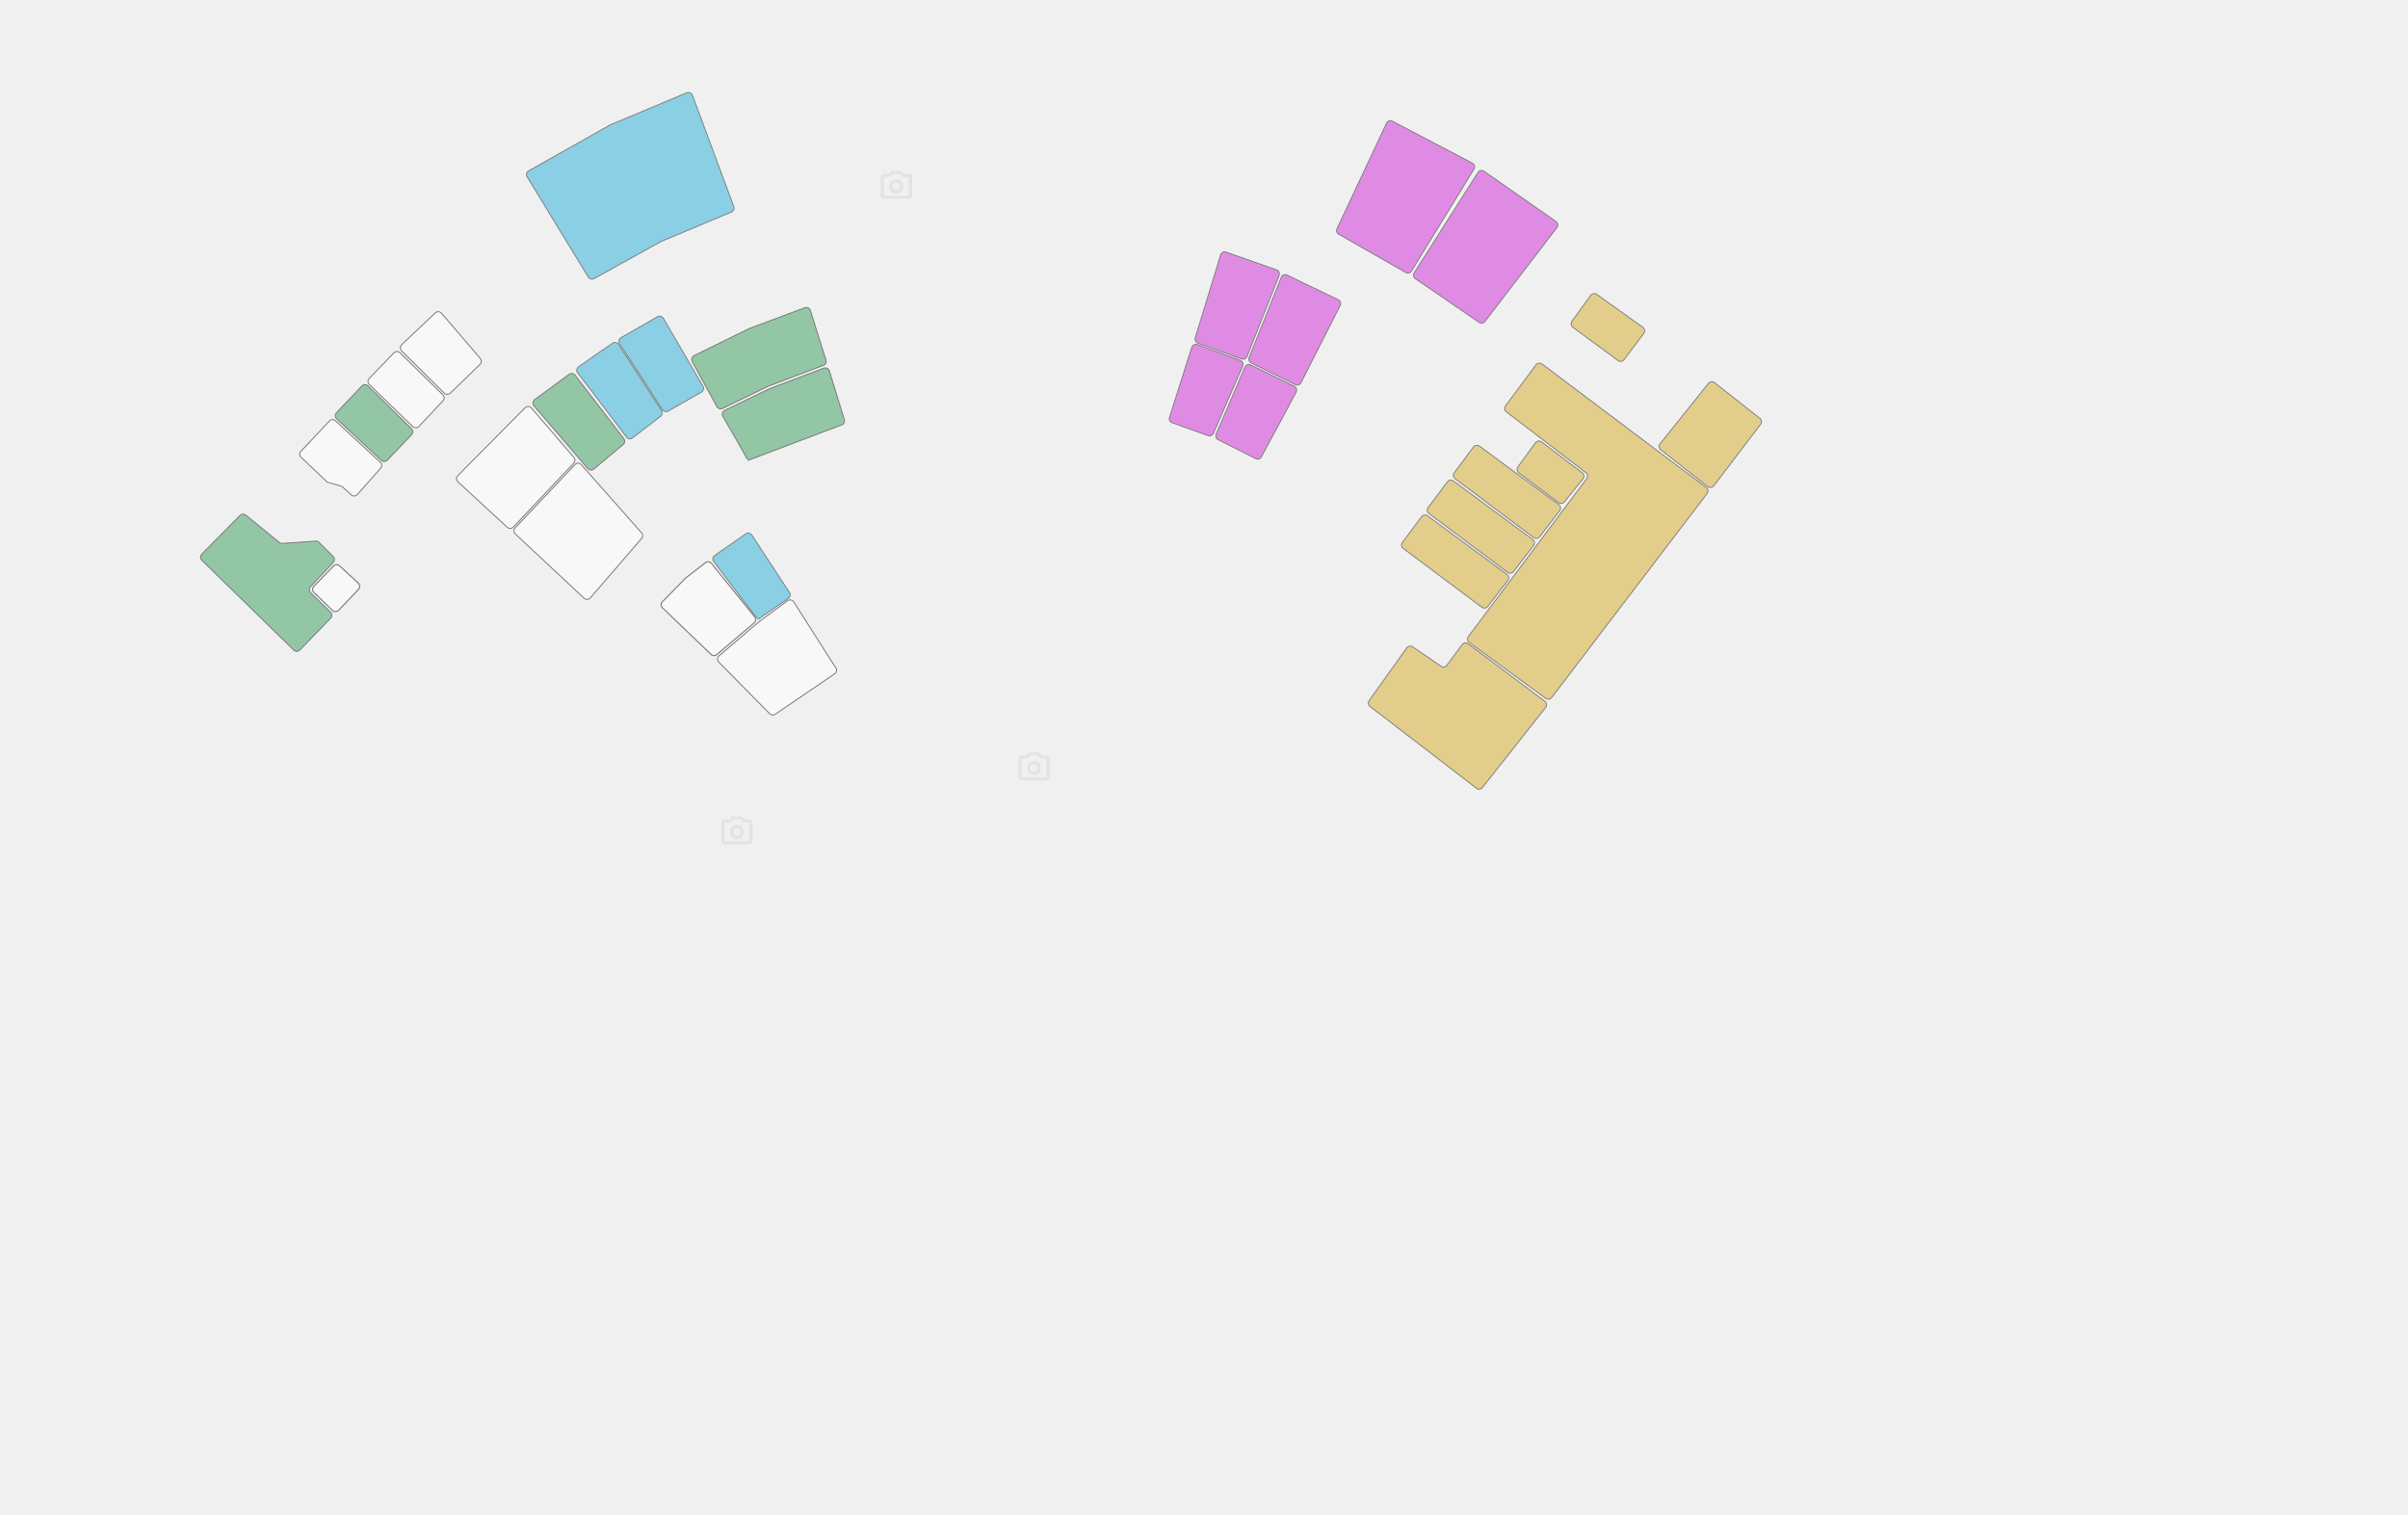
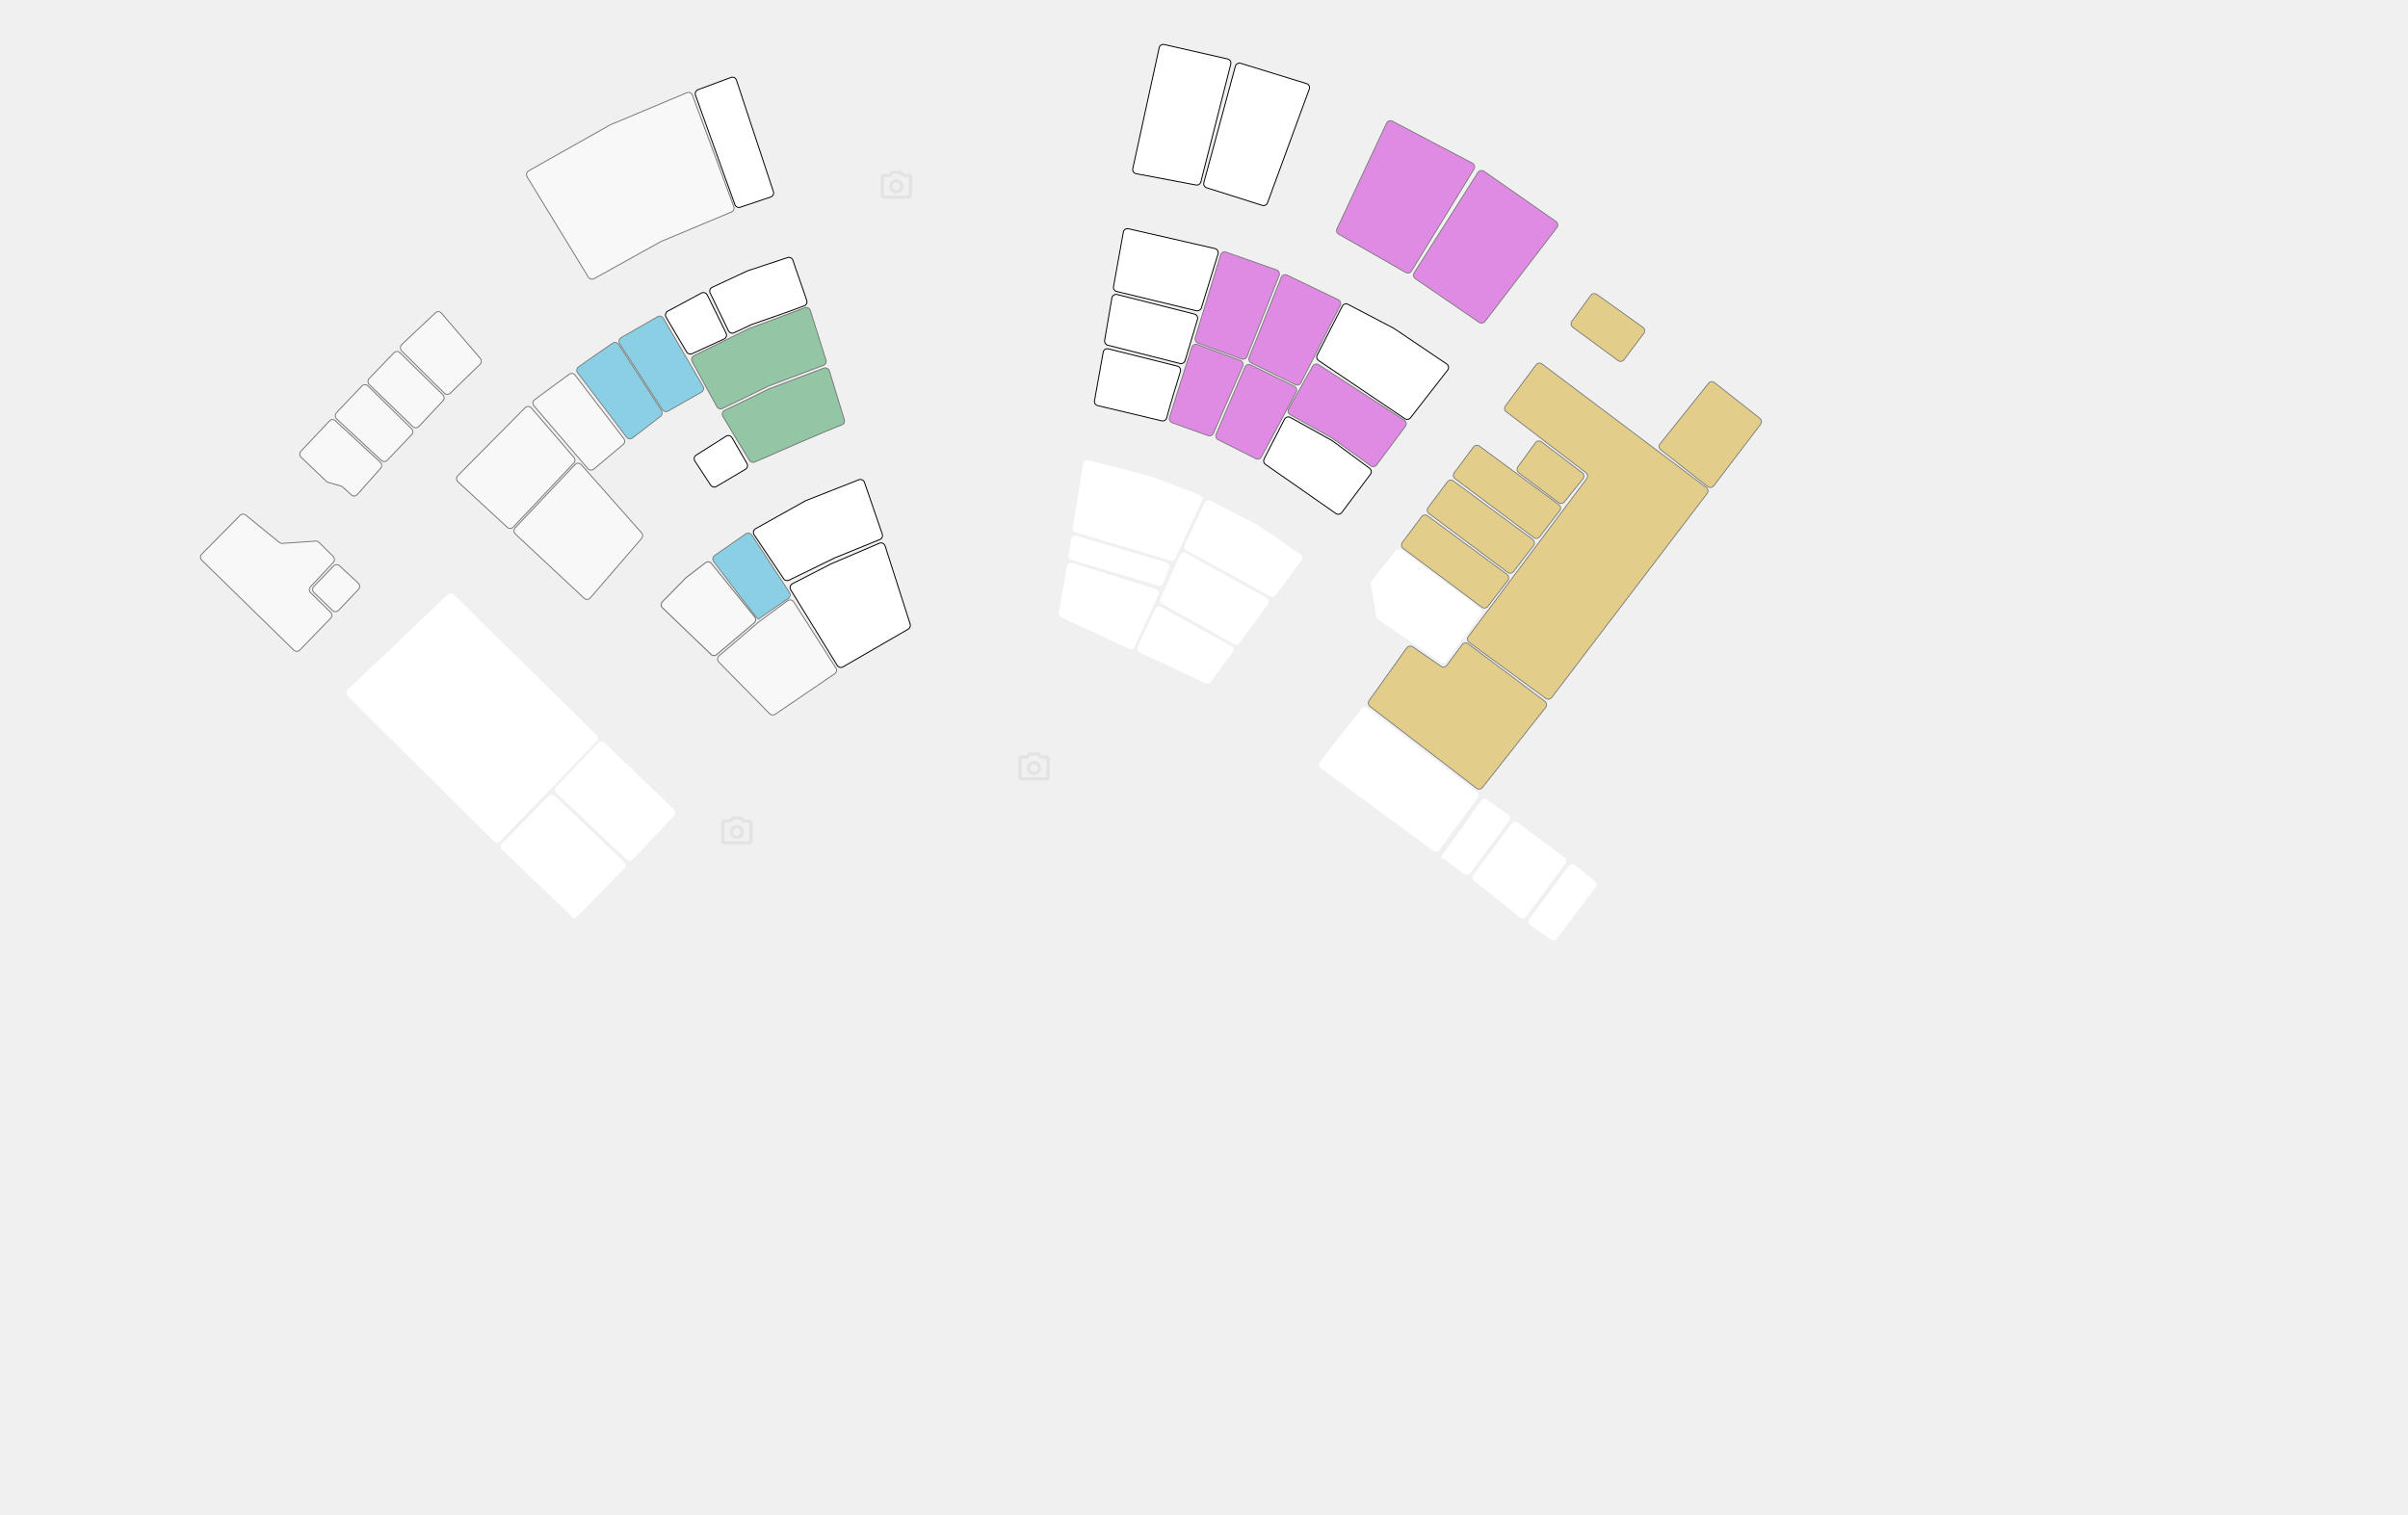
<svg xmlns="http://www.w3.org/2000/svg" version="1.1" id="Capa_1" x="0px" y="0px" viewBox="0 0 2822.1 1775" style="enable-background:new 0 0 2822.1 1775;" xml:space="preserve">
  <style type="text/css">
	.st0{opacity:0.5;}
- 	.st1{fill:#FFFFFF;stroke:#000000;stroke-width:1.27;stroke-miterlimit:10;}
- 	.st2{fill:#FFFFFF;stroke:#000000;stroke-width:1.1;stroke-miterlimit:10;}
- 	.st3{fill:#FFFFFF;stroke:#000000;stroke-width:1.23;stroke-miterlimit:10;}
- 	.st4{fill:#359B59;stroke:#000000;stroke-width:1.1;stroke-miterlimit:10;}
- 	.st5{opacity:0.5;fill:#23AED8;stroke:#000000;stroke-miterlimit:10;enable-background:new    ;}
- 	.st6{opacity:0.5;fill:#CD25D6;stroke:#000000;stroke-miterlimit:10;enable-background:new    ;}
- 	.st7{opacity:0.5;fill:#D3AA26;stroke:#000000;stroke-miterlimit:10;enable-background:new    ;}
- 	.st8{fill:none;}
- 	.st9{opacity:0.5;fill:#359B59;stroke:#000000;stroke-width:1.1;stroke-miterlimit:10;enable-background:new    ;}
- 	.st10{fill:#E3E3E3;}
+ 	.st1{fill:#FFFFFF;stroke:#000000;stroke-width:1.1;stroke-miterlimit:10;}
+ 	.st2{fill:#FFFFFF;stroke:#000000;stroke-width:1.23;stroke-miterlimit:10;}
+ 	.st3{opacity:0.5;fill:#23AED8;stroke:#000000;stroke-miterlimit:10;enable-background:new    ;}
+ 	.st4{opacity:0.5;fill:#FFFFFF;stroke:#000000;stroke-width:1.1;stroke-miterlimit:10;}
+ 	.st5{opacity:0.5;fill:#CD25D6;stroke:#000000;stroke-miterlimit:10;enable-background:new    ;}
+ 	.st6{opacity:0.5;fill:#D3AA26;stroke:#000000;stroke-miterlimit:10;enable-background:new    ;}
+ 	.st7{fill:none;}
+ 	.st8{opacity:0.5;fill:#359B59;stroke:#000000;stroke-width:1.1;stroke-miterlimit:10;enable-background:new    ;}
+ 	.st9{fill:#E3E3E3;}
+ 	.st10{fill:#FFFFFF;}
</style>
  <g id="local_x5F_2a" class="st0">
    <path class="st1" d="M398,663.2l22,20.4c2,1.9,2.1,5.1,0.2,7.1l-23.4,24.6c-1.9,2-5.1,2.1-7.1,0.2l-21.8-21.1c-2-1.9-2-5.1-0.1-7.1   l23.2-24C392.9,661.4,396,661.4,398,663.2L398,663.2z" />
  </g>
  <g id="local_x5F_47a" class="st0">
-     <path class="st2" d="M470.9,403.8l39.3-37.1c2.1-2,5.4-1.8,7.2,0.4l45.5,53c1.7,2,1.6,5-0.3,6.9l-34.9,33.8c-2,1.9-5.1,1.9-7,0   l-50-49.6C468.8,409,468.8,405.7,470.9,403.8L470.9,403.8z" />
+     <path class="st1" d="M470.9,403.8l39.3-37.1c2.1-2,5.4-1.8,7.2,0.4l45.5,53c1.7,2,1.6,5-0.3,6.9l-34.9,33.8c-2,1.9-5.1,1.9-7,0   l-50-49.6C468.8,409,468.8,405.7,470.9,403.8L470.9,403.8z" />
  </g>
  <g id="local_x5F_5" class="st0">
-     <path class="st2" d="M681.2,544.6l70.7,79.9c1.7,1.9,1.7,4.7,0,6.6l-60.1,69.7c-1.8,2.2-5.1,2.3-7.2,0.4l-80.7-75.4   c-2-1.9-2.1-5.1-0.2-7.1l70.2-74.2C675.8,542.3,679.2,542.4,681.2,544.6L681.2,544.6z" />
+     <path class="st1" d="M681.2,544.6l70.7,79.9c1.7,1.9,1.7,4.7,0,6.6l-60.1,69.7c-1.8,2.2-5.1,2.3-7.2,0.4l-80.7-75.4   c-2-1.9-2.1-5.1-0.2-7.1l70.2-74.2C675.8,542.3,679.2,542.4,681.2,544.6L681.2,544.6z" />
  </g>
  <g id="local_x5F_13" class="st0">
-     <path class="st2" d="M842.8,768.6l46.9-40c0.1-0.1,0.2-0.2,0.3-0.2l33-24.3c2.3-1.7,5.6-1.1,7.2,1.3l49.4,77.5   c1.5,2.3,0.8,5.3-1.4,6.8l-69.7,47.5c-2,1.4-4.7,1.1-6.4-0.6L842.4,776C840.4,773.8,840.6,770.5,842.8,768.6L842.8,768.6z" />
+     <path class="st1" d="M842.8,768.6l46.9-40c0.1-0.1,0.2-0.2,0.3-0.2l33-24.3c2.3-1.7,5.6-1.1,7.2,1.3l49.4,77.5   c1.5,2.3,0.8,5.3-1.4,6.8l-69.7,47.5c-2,1.4-4.7,1.1-6.4-0.6L842.4,776C840.4,773.8,840.6,770.5,842.8,768.6L842.8,768.6z" />
  </g>
  <g id="local_x5F_14a" class="st0">
-     <path class="st3" d="M833.7,660.3l50.8,62.8c1.7,2.1,1.4,5.2-0.7,7L840,767.2c-2,1.7-4.8,1.6-6.7-0.2l-56.9-54.6   c-2-1.9-2-5.1-0.1-7.1l27.2-27.7c0.2-0.2,0.3-0.3,0.5-0.5l22.8-17.6C828.9,657.9,832,658.2,833.7,660.3z" />
+     <path class="st2" d="M833.7,660.3l50.8,62.8c1.7,2.1,1.4,5.2-0.7,7L840,767.2c-2,1.7-4.8,1.6-6.7-0.2l-56.9-54.6   c-2-1.9-2-5.1-0.1-7.1l27.2-27.7c0.2-0.2,0.3-0.3,0.5-0.5l22.8-17.6C828.9,657.9,832,658.2,833.7,660.3z" />
  </g>
  <g id="local_x5F_7" class="st0">
-     <path class="st2" d="M622.8,478.2l49.8,57.9c1.7,1.9,1.6,4.8-0.2,6.7l-70.9,75c-1.9,2-5,2.1-7,0.2l-57.8-53.3   c-2.1-1.9-2.2-5.2-0.2-7.2l78.9-79.6C617.5,475.8,620.9,476,622.8,478.2L622.8,478.2z" />
+     <path class="st1" d="M622.8,478.2l49.8,57.9c1.7,1.9,1.6,4.8-0.2,6.7l-70.9,75c-1.9,2-5,2.1-7,0.2l-57.8-53.3   c-2.1-1.9-2.2-5.2-0.2-7.2l78.9-79.6C617.5,475.8,620.9,476,622.8,478.2L622.8,478.2z" />
  </g>
  <g id="local_x5F_47b" class="st0">
-     <path class="st2" d="M468.7,413.4l50.3,49.3c2,1.9,2,5,0.2,7l-28.3,30.1c-1.9,2-5.1,2.1-7.1,0.2l-51-49.3c-2-1.9-2-5.1-0.1-7.1   l29-30.1C463.5,411.5,466.7,411.5,468.7,413.4L468.7,413.4z" />
+     <path class="st1" d="M468.7,413.4l50.3,49.3c2,1.9,2,5,0.2,7l-28.3,30.1c-1.9,2-5.1,2.1-7.1,0.2l-51-49.3c-2-1.9-2-5.1-0.1-7.1   l29-30.1C463.5,411.5,466.7,411.5,468.7,413.4L468.7,413.4z" />
  </g>
  <g id="local_x5F_47c" class="st0">
-     <path class="st4" d="M424.1,452.4l-29.8,31.4c-1.9,2-1.8,5.2,0.2,7.1l52.4,48.7c2,1.9,5.1,1.8,7-0.2l28.5-29.9c1.9-2,1.8-5.1-0.1-7   l-51.1-50.2C429.2,450.3,426,450.4,424.1,452.4L424.1,452.4z" />
+     <path class="st1" d="M424.1,452.4l-29.8,31.4c-1.9,2-1.8,5.2,0.2,7.1l52.4,48.7c2,1.9,5.1,1.8,7-0.2l28.5-29.9c1.9-2,1.8-5.1-0.1-7   l-51.1-50.2C429.2,450.3,426,450.4,424.1,452.4L424.1,452.4z" />
  </g>
  <g id="local_x5F_2" class="st0">
-     <path class="st4" d="M390.5,652.2l-16.7-16.6c-1-1-2.4-1.5-3.9-1.4l-39,2.7c-1.3,0.1-2.5-0.3-3.5-1.1L288,603.7   c-2-1.6-4.9-1.5-6.7,0.4l-44.9,45.4c-1.9,2-1.9,5.2,0.1,7.1L344.3,762c2,1.9,5.2,1.9,7.1-0.1l36.1-37.3c1.9-2,1.9-5.1-0.1-7   L364,694.7c-1.9-1.9-2-5-0.1-7l26.7-28.5C392.4,657.3,392.4,654.2,390.5,652.2L390.5,652.2z" />
+     <path class="st1" d="M390.5,652.2l-16.7-16.6c-1-1-2.4-1.5-3.9-1.4l-39,2.7c-1.3,0.1-2.5-0.3-3.5-1.1L288,603.7   c-2-1.6-4.9-1.5-6.7,0.4l-44.9,45.4c-1.9,2-1.9,5.2,0.1,7.1L344.3,762c2,1.9,5.2,1.9,7.1-0.1l36.1-37.3c1.9-2,1.9-5.1-0.1-7   L364,694.7c-1.9-1.9-2-5-0.1-7l26.7-28.5C392.4,657.3,392.4,654.2,390.5,652.2L390.5,652.2z" />
  </g>
  <g id="local_x5F_47d" class="st0">
-     <path class="st2" d="M393,493.1l52.7,48.7c2,1.8,2.2,5,0.4,7l-27.3,30.8c-1.9,2.1-5,2.3-7.1,0.4l-10.2-9.3c-0.6-0.5-1.3-0.9-2-1.1   l-14.7-4.1c-0.8-0.2-1.5-0.6-2.1-1.2l-29.8-28.4c-2-1.9-2.1-5-0.2-7l33.3-35.4C387.8,491.3,390.9,491.2,393,493.1L393,493.1z" />
+     <path class="st1" d="M393,493.1l52.7,48.7c2,1.8,2.2,5,0.4,7l-27.3,30.8c-1.9,2.1-5,2.3-7.1,0.4l-10.2-9.3c-0.6-0.5-1.3-0.9-2-1.1   l-14.7-4.1c-0.8-0.2-1.5-0.6-2.1-1.2l-29.8-28.4c-2-1.9-2.1-5-0.2-7l33.3-35.4C387.8,491.3,390.9,491.2,393,493.1L393,493.1z" />
  </g>
-   <path id="local_x5F_14b" class="st5" d="M881.1,627l44.2,67.5c1.5,2.3,0.9,5.3-1.4,6.9c-9.9,6.8-34.6,23.7-35.1,24.5  c-0.6,0.9-40.7-52.3-52.4-67.7c-1.7-2.3-1.2-5.5,1.1-7.1l36.5-25.4C876.3,624.1,879.5,624.7,881.1,627z" />
-   <path id="local_x5F_9c" class="st5" d="M777.4,373l46.5,79.7c1.4,2.4,0.6,5.5-1.8,6.9l-39,22.2c-2.3,1.3-5.2,0.6-6.7-1.6l-50.2-77.4  c-1.6-2.4-0.8-5.6,1.7-7.1l42.7-24.5C773,369.8,776,370.7,777.4,373z" />
-   <path id="local_x5F_46" class="st5" d="M619.6,200.2l94.9-53.5c0.2-0.1,0.3-0.2,0.5-0.3l89.9-37.7c2.6-1.1,5.6,0.2,6.6,2.9  L860,242.1c0.9,2.5-0.3,5.3-2.8,6.4l-82.1,34.4c-0.2,0.1-0.3,0.2-0.5,0.2l-78.4,43.5c-2.3,1.3-5.3,0.5-6.7-1.8l-71.8-117.6  C616.3,204.8,617.1,201.6,619.6,200.2z" />
-   <path id="local_x5F_9b" class="st5" d="M725,403.7c-1.5-2.4-4.6-3.1-7-1.5c-9.1,6-31.2,21.5-40,27.8c-2.3,1.7-2.8,4.9-1,7.1  c11.1,14.1,46.8,61.6,57.3,75.3c1.7,2.2,4.7,2.6,6.9,1l32.9-25.4c2.1-1.6,2.6-4.4,1.3-6.7L725,403.7z" />
-   <path id="local_x5F_41" class="st6" d="M1740.4,376.7l84.3-110c1.7-2.3,1.2-5.5-1.1-7.1l-84.4-58.9c-2.3-1.6-5.6-1-7.1,1.4  l-74.8,117.7c-1.4,2.3-0.8,5.3,1.4,6.8l74.8,51.3C1735.8,379.3,1738.7,378.8,1740.4,376.7z" />
-   <path id="local_x5F_43" class="st6" d="M1568.9,274.5l78.6,44.9c2.3,1.3,5.3,0.6,6.7-1.7l73.3-119.5c1.5-2.5,0.6-5.7-1.9-7  l-93.8-49.2c-2.5-1.3-5.6-0.3-6.8,2.3l-58.1,123.8C1565.7,270.4,1566.6,273.2,1568.9,274.5z" />
-   <path id="local_x5F_25a" class="st6" d="M1437,295.5l59.1,20.8c2.7,0.9,4,3.9,3,6.6l-37.6,95c-1,2.5-3.8,3.8-6.4,2.9l-51.2-18.7  c-2.5-0.9-3.8-3.6-3.1-6.2l29.7-97.1C1431.4,296,1434.3,294.5,1437,295.5z" />
-   <path id="local_x5F_25b" class="st6" d="M1570.7,358l-46,90.6c-1.2,2.4-4.2,3.4-6.7,2.2l-51.7-25.4c-2.3-1.2-3.4-3.9-2.4-6.3  l37.7-94.1c1.1-2.7,4.2-3.9,6.8-2.6l60,28.9C1571,352.4,1572,355.5,1570.7,358z" />
-   <path id="local_x5F_24b" class="st6" d="M1478.3,535.5l40.8-75.9c1.3-2.5,0.3-5.6-2.2-6.9l-51.1-25c-2.6-1.3-5.7-0.1-6.8,2.5  l-33.8,78.7c-1,2.4,0,5.2,2.3,6.4l44.1,22.2C1474.1,538.9,1477,537.9,1478.3,535.5z" />
-   <path id="local_x5F_24a" class="st6" d="M1403.3,403.8l50.3,18.7c2.7,1,4,4.1,2.8,6.7l-34.3,78.7c-1.1,2.4-3.8,3.6-6.3,2.7  l-42.1-15.1c-2.5-0.9-3.9-3.7-3.1-6.2l26.1-82.3C1397.7,404.3,1400.7,402.8,1403.3,403.8z" />
-   <path id="local_x5F_29A" class="st7" d="M1810.5,821.9l-89.9-67.4c-2.2-1.7-5.4-1.2-7,1l-17.9,24.2c-1.6,2.2-4.6,2.7-6.8,1.2  l-33.3-22.8c-2.2-1.5-5.3-1-6.9,1.2l-44.1,61.8c-1.6,2.2-1.1,5.2,1,6.9l124.8,95.9c2.2,1.7,5.3,1.3,7-0.9l74.2-94  C1813.1,826.8,1812.7,823.6,1810.5,821.9z" />
-   <path id="local_x5F_30A" class="st7" d="M1736.6,711.7l-92.1-68.9c-2.2-1.7-2.7-4.8-1-7l22.6-30.2c1.6-2.2,4.8-2.7,7-1l93,68.6  c2.3,1.7,2.7,4.9,1,7.1l-23.5,30.5C1741.9,712.9,1738.8,713.3,1736.6,711.7z" />
-   <path id="local_x5F_30B" class="st7" d="M1766.8,670.8l-92.1-68.9c-2.2-1.7-2.7-4.8-1-7l22.6-30.2c1.6-2.2,4.8-2.7,7-1l93,68.6  c2.3,1.7,2.7,4.9,1,7.1l-23.5,30.5C1772.1,672.1,1769,672.5,1766.8,670.8z" />
-   <path id="local_x5F_30C" class="st7" d="M1797.4,630l-92.1-68.9c-2.2-1.7-2.7-4.8-1-7l22.6-30.2c1.6-2.2,4.8-2.7,7-1l93,68.6  c2.3,1.7,2.7,4.9,1,7.1l-23.5,30.5C1802.7,631.3,1799.6,631.7,1797.4,630z" />
-   <path id="local_x5F_30" class="st7" d="M1799.5,518.9l-20.6,28.3c-1.6,2.2-1.1,5.3,1,6.9l46.7,35c2.2,1.6,5.2,1.2,6.9-0.9l21.7-27  c1.8-2.2,1.4-5.4-0.9-7.1l-47.7-36.3C1804.3,516.2,1801.1,516.6,1799.5,518.9z" />
-   <path id="local_x5F_31" class="st7" d="M1764.3,475.8l35.9-48.2c1.7-2.2,4.8-2.7,7-1l192.5,144.8c2.2,1.7,2.7,4.8,1,7l-182.2,239.2  c-1.7,2.2-4.7,2.6-6.9,1l-89.7-65.6c-2.2-1.6-2.7-4.8-1-7l138.7-185c1.6-2.2,1.2-5.3-1-7l-93.2-71.3  C1763.1,481.1,1762.7,478,1764.3,475.8z" />
-   <path id="local_x5F_31A" class="st7" d="M1864.3,346.2l-22.1,30.4c-1.6,2.2-1.1,5.3,1.1,7l53,39c2.2,1.6,5.3,1.2,7-1l23.2-30.9  c1.7-2.2,1.2-5.4-1.1-7.1l-54.1-38.6C1869,343.5,1865.9,344,1864.3,346.2z" />
-   <path id="local_x5F_31B" class="st7" d="M2009.3,448.4l53.2,41.9c2.1,1.7,2.5,4.8,0.9,7l-54.9,72.1c-1.7,2.2-4.9,2.6-7.1,0.9  l-55-43.1c-2.2-1.7-2.6-4.9-0.8-7.1l56.7-70.8C2004,447.1,2007.1,446.7,2009.3,448.4z" />
-   <rect id="limite" y="0.1" class="st8" width="2824.1" height="1774.9" />
-   <path id="local_x5F_9" class="st9" d="M667,438.7l-40.4,29.7c-2.3,1.7-2.7,5.1-0.8,7.3l63.1,73.5c1.8,2.1,4.9,2.3,7,0.6l34.4-28.8  c2.1-1.7,2.4-4.8,0.8-6.9L674,439.7C672.2,437.5,669.2,437.1,667,438.7z" />
-   <path id="local_x5F_11" class="st9" d="M813.5,416.8l64.2-31.6c0.1-0.1,0.3-0.1,0.5-0.2l65-24.3c2.7-1,5.7,0.4,6.5,3.2L968,422  c0.8,2.5-0.5,5.2-3,6.2l-64.1,24.2c-0.1,0.1-0.3,0.1-0.4,0.2l-53.7,26.1c-2.4,1.2-5.3,0.2-6.6-2.1l-29-52.8  C809.9,421.2,810.9,418.1,813.5,416.8z" />
-   <path id="local_x5F_10" class="st9" d="M972,434.8l17.5,57.1c0.8,2.5-0.5,5.2-3,6.1c-21.1,8-111.1,42-110.2,41.8  c0.8-0.2-21.2-38.3-29.1-51.8c-1.5-2.5-0.5-5.7,2.1-7l51.8-25.1c0.1-0.1,0.3-0.1,0.4-0.2l63.9-24.2  C968.2,430.6,971.2,432.1,972,434.8z" />
-   <path id="camera_2" class="st10" d="M863.6,983.3c2.3,0,4.2-0.8,5.8-2.4c1.6-1.6,2.4-3.5,2.4-5.8s-0.8-4.2-2.4-5.8  c-1.6-1.6-3.5-2.4-5.8-2.4s-4.2,0.8-5.8,2.4c-1.6,1.6-2.4,3.5-2.4,5.8s0.8,4.2,2.4,5.8C859.4,982.5,861.3,983.3,863.6,983.3z   M863.6,979.6c-1.3,0-2.4-0.4-3.2-1.3s-1.3-2-1.3-3.2s0.4-2.4,1.3-3.2s2-1.3,3.2-1.3s2.4,0.4,3.2,1.3s1.3,2,1.3,3.2  s-0.4,2.4-1.3,3.2S864.9,979.6,863.6,979.6z M849,989.7c-1,0-1.9-0.4-2.6-1.1c-0.7-0.7-1.1-1.6-1.1-2.6v-21.9c0-1,0.4-1.9,1.1-2.6  c0.7-0.7,1.6-1.1,2.6-1.1h5.8l3.4-3.7h11l3.4,3.7h5.8c1,0,1.9,0.4,2.6,1.1c0.7,0.7,1.1,1.6,1.1,2.6V986c0,1-0.4,1.9-1.1,2.6  c-0.7,0.7-1.6,1.1-2.6,1.1L849,989.7L849,989.7z M849,986h29.2v-21.9h-7.4l-3.3-3.7h-7.8l-3.3,3.7H849V986z" />
-   <path id="camera_1_00000067919113138844439580000014553106004196199597_" class="st10" d="M1211.8,908.3c2.3,0,4.2-0.8,5.8-2.4  c1.6-1.6,2.4-3.5,2.4-5.8s-0.8-4.2-2.4-5.8s-3.5-2.4-5.8-2.4s-4.2,0.8-5.8,2.4c-1.6,1.6-2.4,3.5-2.4,5.8s0.8,4.2,2.4,5.8  C1207.6,907.5,1209.5,908.3,1211.8,908.3z M1211.8,904.6c-1.3,0-2.4-0.4-3.2-1.3c-0.9-0.9-1.3-2-1.3-3.2s0.4-2.4,1.3-3.2  c0.9-0.9,2-1.3,3.2-1.3s2.4,0.4,3.2,1.3c0.9,0.9,1.3,2,1.3,3.2s-0.4,2.4-1.3,3.2C1214.2,904.2,1213.1,904.6,1211.8,904.6z   M1197.2,914.7c-1,0-1.9-0.4-2.6-1.1c-0.7-0.7-1.1-1.6-1.1-2.6v-21.9c0-1,0.4-1.9,1.1-2.6c0.7-0.7,1.6-1.1,2.6-1.1h5.8l3.4-3.7h11  l3.4,3.7h5.8c1,0,1.9,0.4,2.6,1.1c0.7,0.7,1.1,1.6,1.1,2.6V911c0,1-0.4,1.9-1.1,2.6c-0.7,0.7-1.6,1.1-2.6,1.1L1197.2,914.7  L1197.2,914.7z M1197.2,911h29.2v-21.9h-7.4l-3.3-3.7h-7.8l-3.3,3.7h-7.4L1197.2,911L1197.2,911z" />
-   <path id="camera_3" class="st10" d="M1050.5,226.6c2.3,0,4.2-0.8,5.8-2.4c1.6-1.6,2.4-3.5,2.4-5.8s-0.8-4.2-2.4-5.8  s-3.5-2.4-5.8-2.4s-4.2,0.8-5.8,2.4c-1.6,1.6-2.4,3.5-2.4,5.8s0.8,4.2,2.4,5.8C1046.3,225.8,1048.2,226.6,1050.5,226.6z   M1050.5,222.9c-1.3,0-2.4-0.4-3.2-1.3c-0.9-0.9-1.3-2-1.3-3.2s0.4-2.4,1.3-3.2c0.9-0.9,2-1.3,3.2-1.3s2.4,0.4,3.2,1.3  c0.9,0.9,1.3,2,1.3,3.2s-0.4,2.4-1.3,3.2C1052.9,222.5,1051.8,222.9,1050.5,222.9z M1035.9,233c-1,0-1.9-0.4-2.6-1.1  c-0.7-0.7-1.1-1.6-1.1-2.6v-21.9c0-1,0.4-1.9,1.1-2.6c0.7-0.7,1.6-1.1,2.6-1.1h5.8l3.4-3.7h11l3.4,3.7h5.8c1,0,1.9,0.4,2.6,1.1  c0.7,0.7,1.1,1.6,1.1,2.6v21.9c0,1-0.4,1.9-1.1,2.6c-0.7,0.7-1.6,1.1-2.6,1.1L1035.9,233L1035.9,233z M1035.9,229.3h29.2v-21.9h-7.4  l-3.3-3.7h-7.8l-3.3,3.7h-7.4L1035.9,229.3L1035.9,229.3z" />
+   <path id="local_x5F_14b" class="st3" d="M881.1,627l44.2,67.5c1.5,2.3,0.9,5.3-1.4,6.9c-9.9,6.8-34.6,23.7-35.1,24.5  c-0.6,0.9-40.7-52.3-52.4-67.7c-1.7-2.3-1.2-5.5,1.1-7.1l36.5-25.4C876.3,624.1,879.5,624.7,881.1,627z" />
+   <path id="local_x5F_9c" class="st3" d="M777.4,373l46.5,79.7c1.4,2.4,0.6,5.5-1.8,6.9l-39,22.2c-2.3,1.3-5.2,0.6-6.7-1.6l-50.2-77.4  c-1.6-2.4-0.8-5.6,1.7-7.1l42.7-24.5C773,369.8,776,370.7,777.4,373z" />
+   <path id="local_x5F_46" class="st4" d="M619.6,200.2l94.9-53.5c0.2-0.1,0.3-0.2,0.5-0.3l89.9-37.7c2.6-1.1,5.6,0.2,6.6,2.9  L860,242.1c0.9,2.5-0.3,5.3-2.8,6.4l-82.1,34.4c-0.2,0.1-0.3,0.2-0.5,0.2l-78.4,43.5c-2.3,1.3-5.3,0.5-6.7-1.8l-71.8-117.6  C616.3,204.8,617.1,201.6,619.6,200.2z" />
+   <path id="local_x5F_9b" class="st3" d="M725,403.7c-1.5-2.4-4.6-3.1-7-1.5c-9.1,6-31.2,21.5-40,27.8c-2.3,1.7-2.8,4.9-1,7.1  c11.1,14.1,46.8,61.6,57.3,75.3c1.7,2.2,4.7,2.6,6.9,1l32.9-25.4c2.1-1.6,2.6-4.4,1.3-6.7L725,403.7z" />
+   <path id="local_x5F_41" class="st5" d="M1740.4,376.7l84.3-110c1.7-2.3,1.2-5.5-1.1-7.1l-84.4-58.9c-2.3-1.6-5.6-1-7.1,1.4  l-74.8,117.7c-1.4,2.3-0.8,5.3,1.4,6.8l74.8,51.3C1735.8,379.3,1738.7,378.8,1740.4,376.7z" />
+   <path id="local_x5F_43" class="st5" d="M1568.9,274.5l78.6,44.9c2.3,1.3,5.3,0.6,6.7-1.7l73.3-119.5c1.5-2.5,0.6-5.7-1.9-7  l-93.8-49.2c-2.5-1.3-5.6-0.3-6.8,2.3l-58.1,123.8C1565.7,270.4,1566.6,273.2,1568.9,274.5z" />
+   <path id="local_x5F_25a" class="st5" d="M1437,295.5l59.1,20.8c2.7,0.9,4,3.9,3,6.6l-37.6,95c-1,2.5-3.8,3.8-6.4,2.9l-51.2-18.7  c-2.5-0.9-3.8-3.6-3.1-6.2l29.7-97.1C1431.4,296,1434.3,294.5,1437,295.5z" />
+   <path id="local_x5F_25b" class="st5" d="M1570.7,358l-46,90.6c-1.2,2.4-4.2,3.4-6.7,2.2l-51.7-25.4c-2.3-1.2-3.4-3.9-2.4-6.3  l37.7-94.1c1.1-2.7,4.2-3.9,6.8-2.6l60,28.9C1571,352.4,1572,355.5,1570.7,358z" />
+   <path id="local_x5F_24b" class="st5" d="M1478.3,535.5l40.8-75.9c1.3-2.5,0.3-5.6-2.2-6.9l-51.1-25c-2.6-1.3-5.7-0.1-6.8,2.5  l-33.8,78.7c-1,2.4,0,5.2,2.3,6.4l44.1,22.2C1474.1,538.9,1477,537.9,1478.3,535.5z" />
+   <path id="local_x5F_24a" class="st5" d="M1403.3,403.8l50.3,18.7c2.7,1,4,4.1,2.8,6.7l-34.3,78.7c-1.1,2.4-3.8,3.6-6.3,2.7  l-42.1-15.1c-2.5-0.9-3.9-3.7-3.1-6.2l26.1-82.3C1397.7,404.3,1400.7,402.8,1403.3,403.8z" />
+   <path id="local_x5F_29A" class="st6" d="M1810.5,821.9l-89.9-67.4c-2.2-1.7-5.4-1.2-7,1l-17.9,24.2c-1.6,2.2-4.6,2.7-6.8,1.2  l-33.3-22.8c-2.2-1.5-5.3-1-6.9,1.2l-44.1,61.8c-1.6,2.2-1.1,5.2,1,6.9l124.8,95.9c2.2,1.7,5.3,1.3,7-0.9l74.2-94  C1813.1,826.8,1812.7,823.6,1810.5,821.9z" />
+   <path id="local_x5F_30A" class="st6" d="M1736.6,711.7l-92.1-68.9c-2.2-1.7-2.7-4.8-1-7l22.6-30.2c1.6-2.2,4.8-2.7,7-1l93,68.6  c2.3,1.7,2.7,4.9,1,7.1l-23.5,30.5C1741.9,712.9,1738.8,713.3,1736.6,711.7z" />
+   <path id="local_x5F_30B" class="st6" d="M1766.8,670.8l-92.1-68.9c-2.2-1.7-2.7-4.8-1-7l22.6-30.2c1.6-2.2,4.8-2.7,7-1l93,68.6  c2.3,1.7,2.7,4.9,1,7.1l-23.5,30.5C1772.1,672.1,1769,672.5,1766.8,670.8z" />
+   <path id="local_x5F_30C" class="st6" d="M1797.4,630l-92.1-68.9c-2.2-1.7-2.7-4.8-1-7l22.6-30.2c1.6-2.2,4.8-2.7,7-1l93,68.6  c2.3,1.7,2.7,4.9,1,7.1l-23.5,30.5C1802.7,631.3,1799.6,631.7,1797.4,630z" />
+   <path id="local_x5F_30" class="st6" d="M1799.5,518.9l-20.6,28.3c-1.6,2.2-1.1,5.3,1,6.9l46.7,35c2.2,1.6,5.2,1.2,6.9-0.9l21.7-27  c1.8-2.2,1.4-5.4-0.9-7.1l-47.7-36.3C1804.3,516.2,1801.1,516.6,1799.5,518.9z" />
+   <path id="local_x5F_31" class="st6" d="M1764.3,475.8l35.9-48.2c1.7-2.2,4.8-2.7,7-1l192.5,144.8c2.2,1.7,2.7,4.8,1,7l-182.2,239.2  c-1.7,2.2-4.7,2.6-6.9,1l-89.7-65.6c-2.2-1.6-2.7-4.8-1-7l138.7-185c1.6-2.2,1.2-5.3-1-7l-93.2-71.3  C1763.1,481.1,1762.7,478,1764.3,475.8z" />
+   <path id="local_x5F_31A" class="st6" d="M1864.3,346.2l-22.1,30.4c-1.6,2.2-1.1,5.3,1.1,7l53,39c2.2,1.6,5.3,1.2,7-1l23.2-30.9  c1.7-2.2,1.2-5.4-1.1-7.1l-54.1-38.6C1869,343.5,1865.9,344,1864.3,346.2z" />
+   <path id="local_x5F_31B" class="st6" d="M2009.3,448.4l53.2,41.9c2.1,1.7,2.5,4.8,0.9,7l-54.9,72.1c-1.7,2.2-4.9,2.6-7.1,0.9  l-55-43.1c-2.2-1.7-2.6-4.9-0.8-7.1l56.7-70.8C2004,447.1,2007.1,446.7,2009.3,448.4z" />
+   <rect id="limite" y="0.1" class="st7" width="2824.1" height="1774.9" />
+   <path id="local_x5F_9" class="st4" d="M667,438.7l-40.4,29.7c-2.3,1.7-2.7,5.1-0.8,7.3l63.1,73.5c1.8,2.1,4.9,2.3,7,0.6l34.4-28.8  c2.1-1.7,2.4-4.8,0.8-6.9L674,439.7C672.2,437.5,669.2,437.1,667,438.7z" />
+   <path id="local_x5F_11" class="st8" d="M813.5,416.8l64.2-31.6c0.1-0.1,0.3-0.1,0.5-0.2l65-24.3c2.7-1,5.7,0.4,6.5,3.2L968,422  c0.8,2.5-0.5,5.2-3,6.2l-64.1,24.2c-0.1,0.1-0.3,0.1-0.4,0.2l-53.7,26.1c-2.4,1.2-5.3,0.2-6.6-2.1l-29-52.8  C809.9,421.2,810.9,418.1,813.5,416.8z" />
+   <path id="local_x5F_10" class="st8" d="M972,434.8l17.5,57.1c0.8,2.5-0.5,5.2-3,6.1c-18.4,7-84.9,36-101.9,43.5c-2.3,1-5,0.2-6.3-2  c-6.4-10.5-24.7-40.4-31.1-51.5c-1.5-2.5-0.5-5.7,2.1-7l51.8-25.1c0.1-0.1,0.3-0.1,0.4-0.2l63.9-24.2  C968.2,430.6,971.2,432.1,972,434.8z" />
+   <path id="camera_2" class="st9" d="M863.6,983.3c2.3,0,4.2-0.8,5.8-2.4c1.6-1.6,2.4-3.5,2.4-5.8s-0.8-4.2-2.4-5.8  c-1.6-1.6-3.5-2.4-5.8-2.4s-4.2,0.8-5.8,2.4c-1.6,1.6-2.4,3.5-2.4,5.8s0.8,4.2,2.4,5.8C859.4,982.5,861.3,983.3,863.6,983.3z   M863.6,979.6c-1.3,0-2.4-0.4-3.2-1.3s-1.3-2-1.3-3.2s0.4-2.4,1.3-3.2s2-1.3,3.2-1.3s2.4,0.4,3.2,1.3s1.3,2,1.3,3.2  s-0.4,2.4-1.3,3.2S864.9,979.6,863.6,979.6z M849,989.7c-1,0-1.9-0.4-2.6-1.1c-0.7-0.7-1.1-1.6-1.1-2.6v-21.9c0-1,0.4-1.9,1.1-2.6  c0.7-0.7,1.6-1.1,2.6-1.1h5.8l3.4-3.7h11l3.4,3.7h5.8c1,0,1.9,0.4,2.6,1.1c0.7,0.7,1.1,1.6,1.1,2.6V986c0,1-0.4,1.9-1.1,2.6  c-0.7,0.7-1.6,1.1-2.6,1.1L849,989.7L849,989.7z M849,986h29.2v-21.9h-7.4l-3.3-3.7h-7.8l-3.3,3.7H849V986z" />
+   <path id="camera_1_00000067919113138844439580000014553106004196199597_" class="st9" d="M1211.8,908.3c2.3,0,4.2-0.8,5.8-2.4  c1.6-1.6,2.4-3.5,2.4-5.8s-0.8-4.2-2.4-5.8s-3.5-2.4-5.8-2.4s-4.2,0.8-5.8,2.4c-1.6,1.6-2.4,3.5-2.4,5.8s0.8,4.2,2.4,5.8  C1207.6,907.5,1209.5,908.3,1211.8,908.3z M1211.8,904.6c-1.3,0-2.4-0.4-3.2-1.3c-0.9-0.9-1.3-2-1.3-3.2s0.4-2.4,1.3-3.2  c0.9-0.9,2-1.3,3.2-1.3s2.4,0.4,3.2,1.3c0.9,0.9,1.3,2,1.3,3.2s-0.4,2.4-1.3,3.2C1214.2,904.2,1213.1,904.6,1211.8,904.6z   M1197.2,914.7c-1,0-1.9-0.4-2.6-1.1c-0.7-0.7-1.1-1.6-1.1-2.6v-21.9c0-1,0.4-1.9,1.1-2.6c0.7-0.7,1.6-1.1,2.6-1.1h5.8l3.4-3.7h11  l3.4,3.7h5.8c1,0,1.9,0.4,2.6,1.1c0.7,0.7,1.1,1.6,1.1,2.6V911c0,1-0.4,1.9-1.1,2.6c-0.7,0.7-1.6,1.1-2.6,1.1L1197.2,914.7  L1197.2,914.7z M1197.2,911h29.2v-21.9h-7.4l-3.3-3.7h-7.8l-3.3,3.7h-7.4L1197.2,911L1197.2,911z" />
+   <path id="camera_3" class="st9" d="M1050.5,226.6c2.3,0,4.2-0.8,5.8-2.4c1.6-1.6,2.4-3.5,2.4-5.8s-0.8-4.2-2.4-5.8s-3.5-2.4-5.8-2.4  s-4.2,0.8-5.8,2.4c-1.6,1.6-2.4,3.5-2.4,5.8s0.8,4.2,2.4,5.8C1046.3,225.8,1048.2,226.6,1050.5,226.6z M1050.5,222.9  c-1.3,0-2.4-0.4-3.2-1.3c-0.9-0.9-1.3-2-1.3-3.2s0.4-2.4,1.3-3.2c0.9-0.9,2-1.3,3.2-1.3s2.4,0.4,3.2,1.3c0.9,0.9,1.3,2,1.3,3.2  s-0.4,2.4-1.3,3.2C1052.9,222.5,1051.8,222.9,1050.5,222.9z M1035.9,233c-1,0-1.9-0.4-2.6-1.1c-0.7-0.7-1.1-1.6-1.1-2.6v-21.9  c0-1,0.4-1.9,1.1-2.6c0.7-0.7,1.6-1.1,2.6-1.1h5.8l3.4-3.7h11l3.4,3.7h5.8c1,0,1.9,0.4,2.6,1.1c0.7,0.7,1.1,1.6,1.1,2.6v21.9  c0,1-0.4,1.9-1.1,2.6c-0.7,0.7-1.6,1.1-2.6,1.1H1035.9L1035.9,233z M1035.9,229.3h29.2v-21.9h-7.4l-3.3-3.7h-7.8l-3.3,3.7h-7.4  L1035.9,229.3L1035.9,229.3z" />
+   <path id="local_x5F_28" class="st1" d="M1573.1,358.9l-29.4,57.3c-1.2,2.3-0.4,5,1.7,6.4l101,68.1c2.2,1.5,5.1,1,6.7-1.1l43.5-55.8  c1.8-2.3,1.3-5.6-1.1-7.2l-61.7-41.6c-0.2-0.1-0.3-0.2-0.5-0.3l-53.5-28C1577.4,355.5,1574.4,356.4,1573.1,358.9z" />
+   <path id="local_x5F_27" class="st5" d="M1545.5,427.5l100.3,65c2.4,1.6,3,4.9,1.3,7.2l-33.7,45.2c-1.6,2.2-4.7,2.7-6.9,1.1  l-45.1-32.4c-0.2-0.1-0.3-0.2-0.5-0.3l-48.8-27.2c-2.4-1.3-3.3-4.4-1.9-6.8l28.2-50.1C1539.8,426.7,1543.1,425.9,1545.5,427.5z" />
+   <path id="local_x5F_26" class="st1" d="M1572.5,600.7l33.6-44.8c1.7-2.2,1.2-5.4-1-7l-43.7-32.3c-0.2-0.1-0.4-0.2-0.5-0.3l-48.6-27  c-2.5-1.4-5.6-0.4-6.9,2.1l-23.9,46.5c-1.1,2.2-0.5,5,1.6,6.4l82.7,57.7C1567.9,603.4,1570.9,602.9,1572.5,600.7z" />
+   <path id="local_x5F_16" class="st1" d="M885.5,619.7l58.2-32.6c0.2-0.1,0.4-0.2,0.6-0.3l62.2-24.5c2.6-1,5.6,0.3,6.6,3l20.9,60.7  c0.9,2.5-0.4,5.3-2.8,6.3l-52.3,21.3c-0.1,0-0.2,0.1-0.3,0.1L924.7,680c-2.2,1.1-5,0.4-6.3-1.7l-34.6-51.5  C882.2,624.4,882.9,621.1,885.5,619.7z" />
+   <path id="local_x5F_15" class="st1" d="M926.7,691.3l54.5,88.6c1.4,2.3,4.4,3.1,6.8,1.7l76.4-44.2c2-1.2,3-3.6,2.3-5.9l-29.4-91.7  c-0.9-2.8-4-4.2-6.7-3.1l-56.1,24c-0.1,0-0.2,0.1-0.3,0.1l-45.4,23.3C926.1,685.6,925.2,688.8,926.7,691.3z" />
+   <path id="local_x5F_44" class="st1" d="M1531.2,98l-77.1-23.8c-2.7-0.8-5.6,0.7-6.3,3.5L1410.9,214c-0.7,2.6,0.8,5.3,3.3,6.1  l65.1,20.6c2.5,0.8,5.3-0.5,6.2-3l48.9-133.2C1535.4,101.8,1534,98.8,1531.2,98z" />
+   <path id="local_x5F_45" class="st1" d="M1364.5,52.2l74.2,16.9c2.7,0.6,4.4,3.4,3.7,6.1l-35,137.9c-0.6,2.6-3.2,4.2-5.8,3.7  l-70-13.2c-2.8-0.5-4.6-3.2-4-6L1358.5,56C1359.1,53.3,1361.8,51.6,1364.5,52.2z" />
+   <path id="local_x5F_12b" class="st1" d="M782.6,364.7l39.4-21.2c2.5-1.3,5.5-0.4,6.8,2.1c5.2,10.2,17.2,34.7,22.2,45  c1.2,2.5,0.1,5.6-2.4,6.7c-9.1,4.2-29,13.3-37.5,17.2c-2.3,1.1-5.1,0.2-6.4-2l-24.2-40.9C779.2,369.2,780.1,366.1,782.6,364.7z" />
+   <path id="local_x5F_12" class="st1" d="M834.7,336.7l41.3-19.2c0.2-0.1,0.3-0.2,0.5-0.2l46.5-15.4c2.6-0.9,5.5,0.6,6.3,3.2  c3.3,10.4,13,37.1,16.2,47.2c0.8,2.5-0.5,5.2-2.9,6.1c-13.8,5.5-58.3,20.6-61.1,21.7c-0.1,0-0.2,0.1-0.3,0.1l-20.9,9.8  c-2.5,1.2-5.4,0.1-6.6-2.3l-21.4-44.3C831.1,340.9,832.1,337.9,834.7,336.7z" />
+   <path id="local_x5F_46a" class="st1" d="M818.1,105.1l38.5-14.3c2.7-1,5.6,0.4,6.5,3.1l43.3,130.7c0.9,2.6-0.5,5.4-3.2,6.3l-35.6,12  c-2.6,0.9-5.4-0.5-6.3-3l-46.2-128.3C814.2,108.9,815.5,106,818.1,105.1z" />
+   <path id="local_x5F_23" class="st1" d="M1322.5,268.1l101.3,23.2c2.8,0.6,4.5,3.6,3.7,6.3l-19.5,63.2c-0.8,2.5-3.4,4-6,3.4  l-93.3-22.6c-2.6-0.6-4.2-3.1-3.7-5.7l11.5-63.7C1317,269.3,1319.7,267.5,1322.5,268.1z" />
+   <path id="local_x5F_22" class="st1" d="M1388.9,422.6l14.5-48.2c0.8-2.7-0.8-5.6-3.6-6.3l-90.5-22.9c-2.8-0.7-5.7,1.1-6.2,4  l-8.5,49.7c-0.4,2.6,1.2,5.1,3.7,5.7l84.5,21.4C1385.5,426.7,1388.1,425.2,1388.9,422.6z" />
+   <path id="local_x5F_21" class="st1" d="M1367.4,489.5c3-11.8,12.3-42.1,16-54.1c0.9-2.7-0.8-5.6-3.6-6.3l-80.8-20.2  c-2.8-0.7-5.6,1.1-6.1,4l-10.2,56.8c-0.5,2.6,1.2,5.1,3.8,5.7l74.9,17.8C1364.1,493.8,1366.8,492.2,1367.4,489.5z" />
+   <path id="local_x5F_18" class="st10" d="M1275.7,539.5l69.7,17.8c0.2,0,0.3,0.1,0.5,0.2L1406,580c2.7,1,4,4.1,2.8,6.8l-31.4,67.5  c-1,2.3-3.6,3.4-6,2.7l-110.8-33.1c-2.4-0.7-3.9-3.1-3.5-5.6l12.4-74.7C1270,540.6,1272.8,538.8,1275.7,539.5z" />
+   <path id="local_x5F_17a" class="st10" d="M1255.6,656.3l101.6,30.1c2.5,0.7,5.1-0.6,6.1-3l6.9-17.6c1.1-2.7-0.4-5.8-3.2-6.6  L1261.8,628c-2.9-0.8-5.8,1-6.3,3.9l-3.3,18.7C1251.7,653.1,1253.2,655.6,1255.6,656.3z" />
+   <path id="local_x5F_17" class="st10" d="M1329.7,758l27.9-60.7c1.3-2.7-0.2-6-3-6.9l-97.8-30.6c-2.9-0.9-5.9,0.9-6.4,3.9l-9.6,54.3  c-0.4,2.2,0.8,4.4,2.8,5.4l79.5,37.1C1325.5,761.7,1328.5,760.6,1329.7,758z" />
+   <path id="local_x5F_20b" class="st10" d="M1418.7,586.9l55.4,28.5c0.2,0.1,0.4,0.2,0.5,0.3l49.6,34c2.3,1.6,2.9,4.8,1.2,7.1  l-30.4,40.7c-1.5,2-4.2,2.6-6.4,1.4l-97.9-53.8c-2.3-1.3-3.2-4.1-2.1-6.5l23.3-49.3C1413.1,586.7,1416.1,585.6,1418.7,586.9z" />
+   <path id="local_x5F_20a" class="st10" d="M1452.8,753.6l33.2-45.6c1.8-2.4,1-5.9-1.6-7.3l-94.5-52.5c-2.6-1.4-5.8-0.3-7,2.3  l-22.8,51.1c-1.1,2.4-0.1,5.1,2.1,6.4l84.1,47C1448.5,756.2,1451.3,755.6,1452.8,753.6z" />
+   <path id="local_x5F_19" class="st10" d="M1418.9,799.2l25.8-34.7c1.8-2.4,1.1-5.9-1.6-7.4l-82.3-45.7c-2.5-1.4-5.7-0.4-6.9,2.2  c-5,10.2-16,34.5-20.5,44.6c-1.1,2.5,0,5.4,2.4,6.6c15,7,63.3,29.7,77,36C1414.9,801.7,1417.5,801.1,1418.9,799.2z" />
+   <path id="local_x5F_30a" class="st10" d="M1642.5,644.8l92.2,68.2c2.2,1.6,2.7,4.8,1,7l-40.6,54.9c-1.6,2.2-4.6,2.7-6.8,1.2  l-72.9-50c-1.1-0.8-1.9-1.9-2.1-3.2l-6.8-38.1c-0.3-1.4,0.1-2.9,1-4l28.2-35.1C1637.4,643.6,1640.4,643.2,1642.5,644.8z" />
+   <path id="local_x5F_29" class="st10" d="M1602.8,830l128,98.2c2.2,1.7,2.6,4.7,1,6.9l-44.9,61.1c-1.6,2.2-4.8,2.7-7,1.1l-132.1-97.1  c-2.3-1.7-2.7-4.9-1-7.1l48.9-62.2C1597.6,828.7,1600.7,828.3,1602.8,830z" />
+   <path id="l_x5F_9" class="st10" d="M1742.6,937.4l25,17.4c2.3,1.6,2.8,4.8,1.2,7.1l-45.9,61.6c-1.7,2.2-4.8,2.7-7,1  c-8.5-6.5-27.4-20.9-27.4-20.1c0,0.9,36.6-50.7,47.2-65.7C1737.2,936.3,1740.3,935.8,1742.6,937.4z" />
+   <path id="l_x5F_10" class="st10" d="M1771.9,965.1l-45.2,60.2c-1.6,2.2-1.2,5.2,0.9,6.9l53.8,43.1c2.2,1.8,5.5,1.4,7.1-0.9l46-62.3  c1.6-2.2,1.2-5.3-1-7l-54.7-41C1776.7,962.4,1773.6,962.9,1771.9,965.1z" />
+   <path id="l_x5F_11" class="st10" d="M1846,1014.1l23.2,18.9c2.1,1.7,2.5,4.7,0.8,6.9l-45.6,60.4c-1.6,2.2-4.7,2.6-6.9,1.1  l-24.2-17.1c-2.3-1.6-2.8-4.8-1.1-7.1l46.6-62.2C1840.6,1012.7,1843.8,1012.3,1846,1014.1z" />
+   <path id="local_x5F_8a" class="st1" d="M850.9,511.3l-35,22.1c-2.4,1.5-3,4.6-1.5,7l18.5,28.2c1.5,2.2,4.4,2.9,6.7,1.6l34-20.2  c2.4-1.4,3.1-4.4,1.8-6.8l-17.4-30C856.4,510.5,853.3,509.7,850.9,511.3z" />
+   <path id="local_x5F_1" class="st10" d="M524.8,696.8L407.4,808.4c-2,1.9-2.1,5.2-0.1,7.2l171.5,170.5c2,2,5.2,1.9,7.1-0.1  l113.5-117.4c1.9-2,1.9-5.1-0.1-7L531.7,696.9C529.8,695,526.7,695,524.8,696.8z" />
+   <path id="local_x5F_4" class="st10" d="M708.2,870.3l81.7,78.5c2,1.9,2.1,5,0.2,7l-48.3,51.6c-1.9,2-5.1,2.1-7.1,0.2l-82.6-78.2  c-2-1.9-2.1-5.1-0.2-7.1l49.3-51.9C703.1,868.4,706.2,868.4,708.2,870.3z" />
+   <path id="local_x5F_1a" class="st10" d="M731.6,1010.7c2,1.9,2.1,5.1,0.1,7.1c-13.1,13.5-58.5,60.5-58.8,59.4  c-0.3-1.2-67.8-65.4-84.5-81.3c-2-1.9-2.1-5.1-0.1-7.1l54.9-55.8c1.9-1.9,5-2,7-0.1L731.6,1010.7z" />
</svg>
